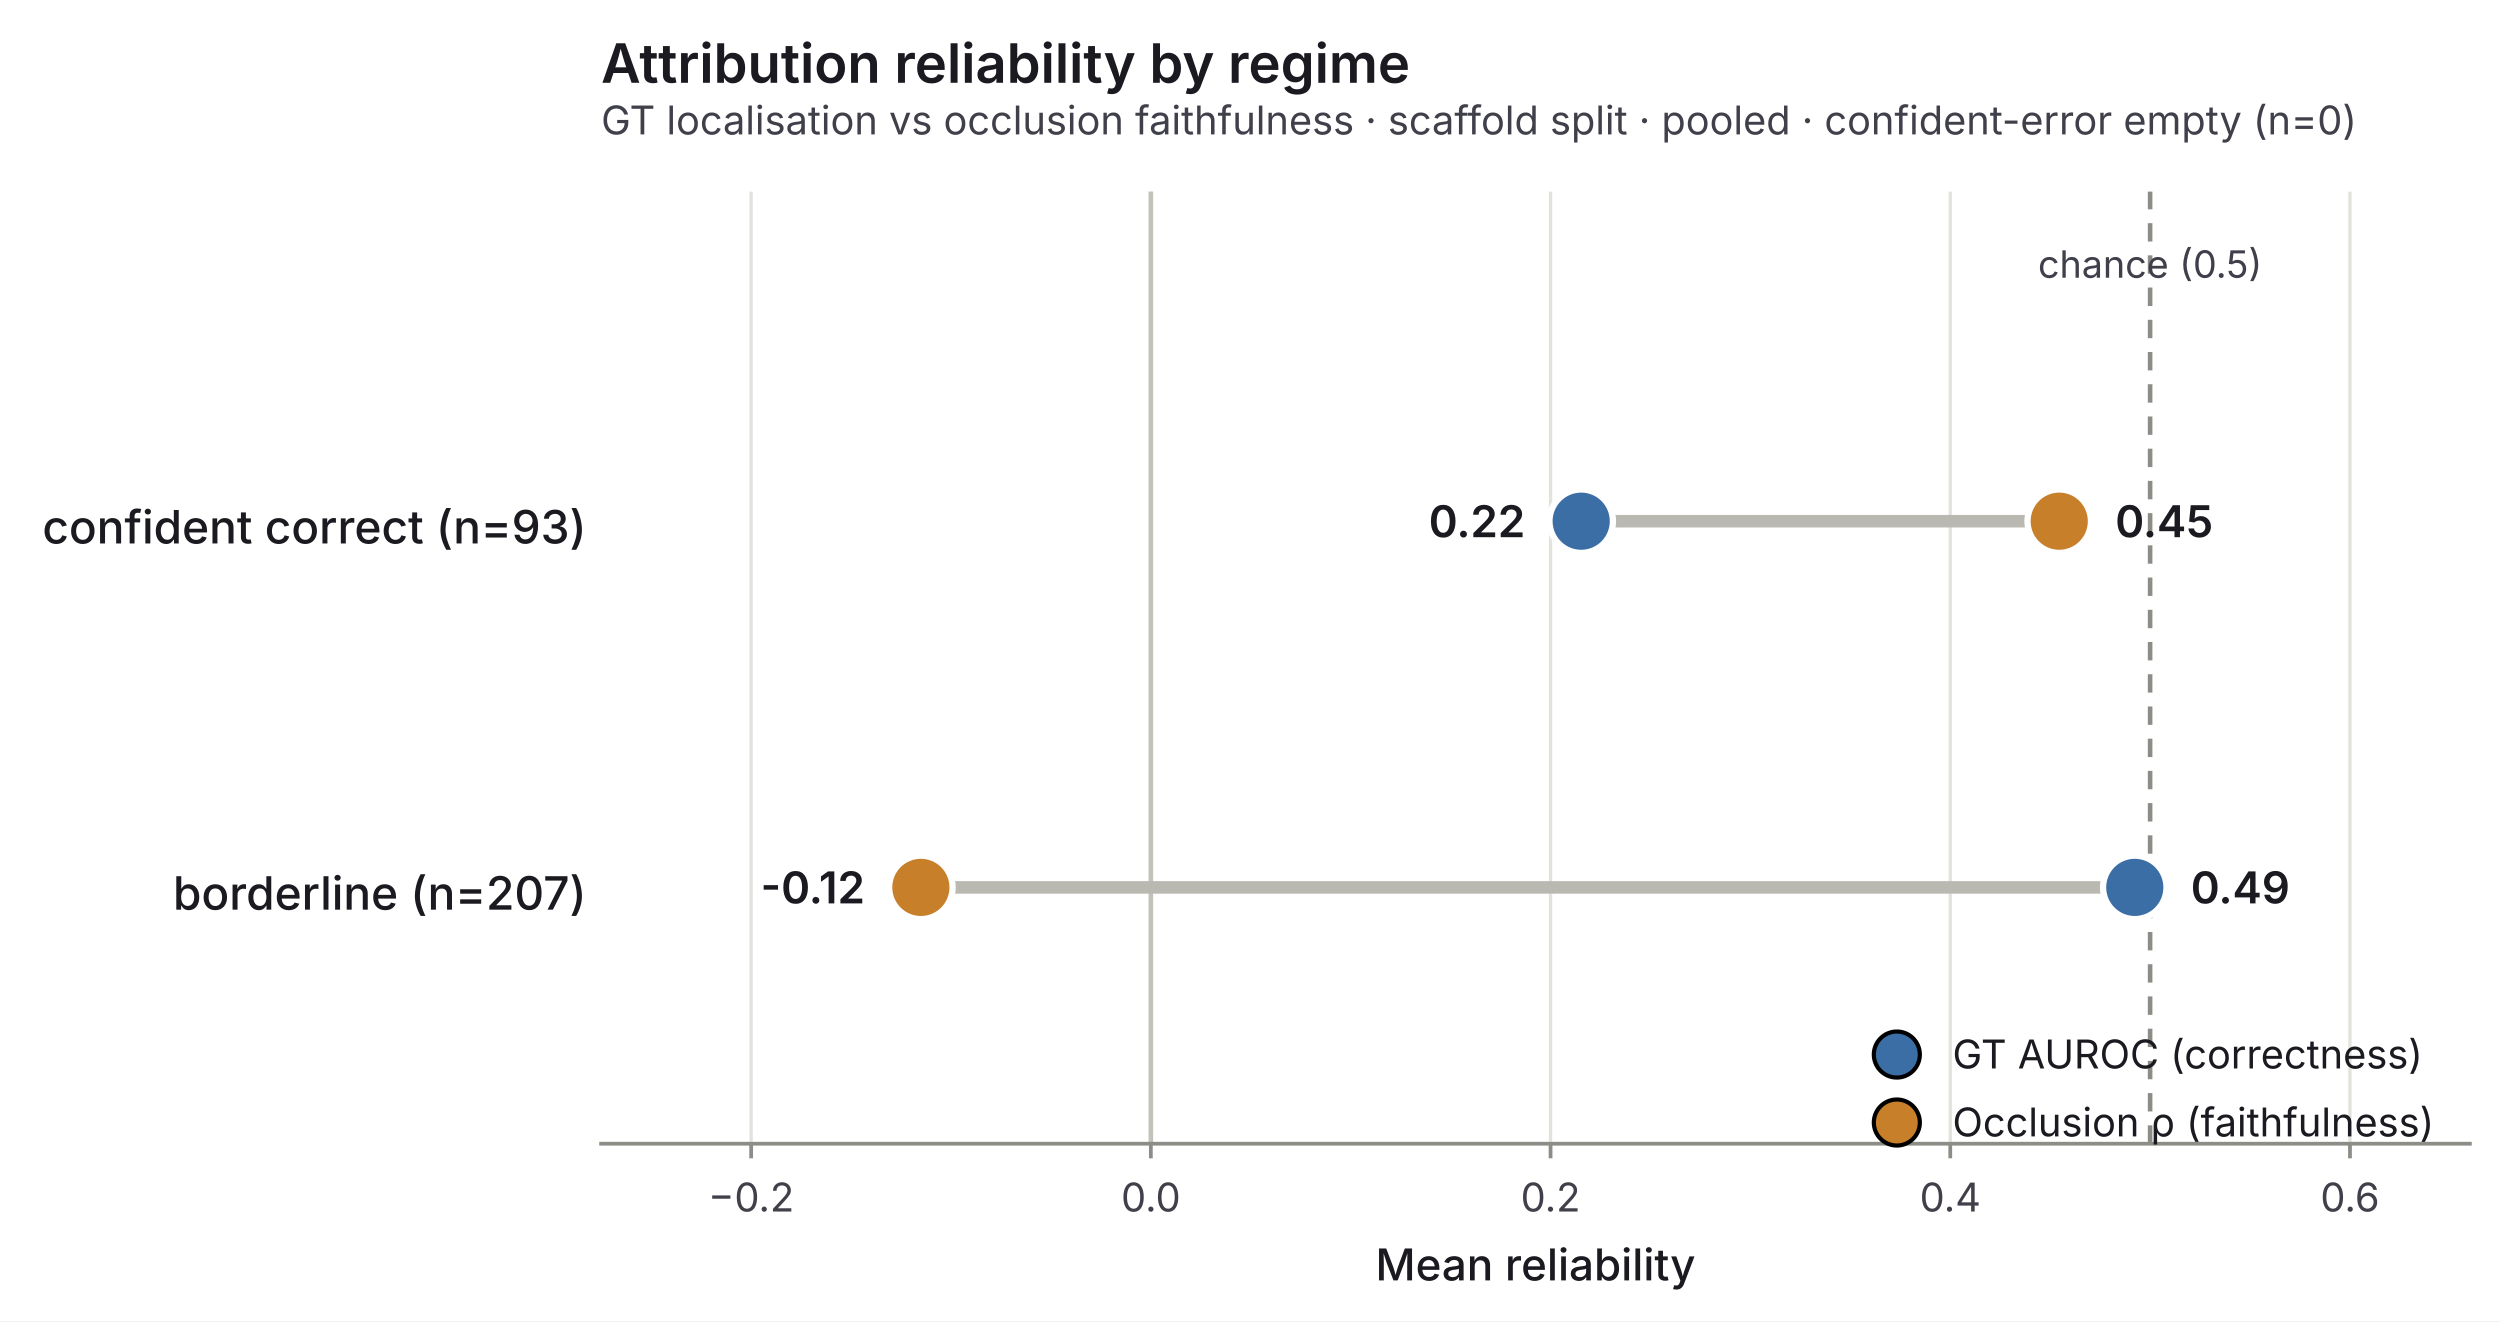
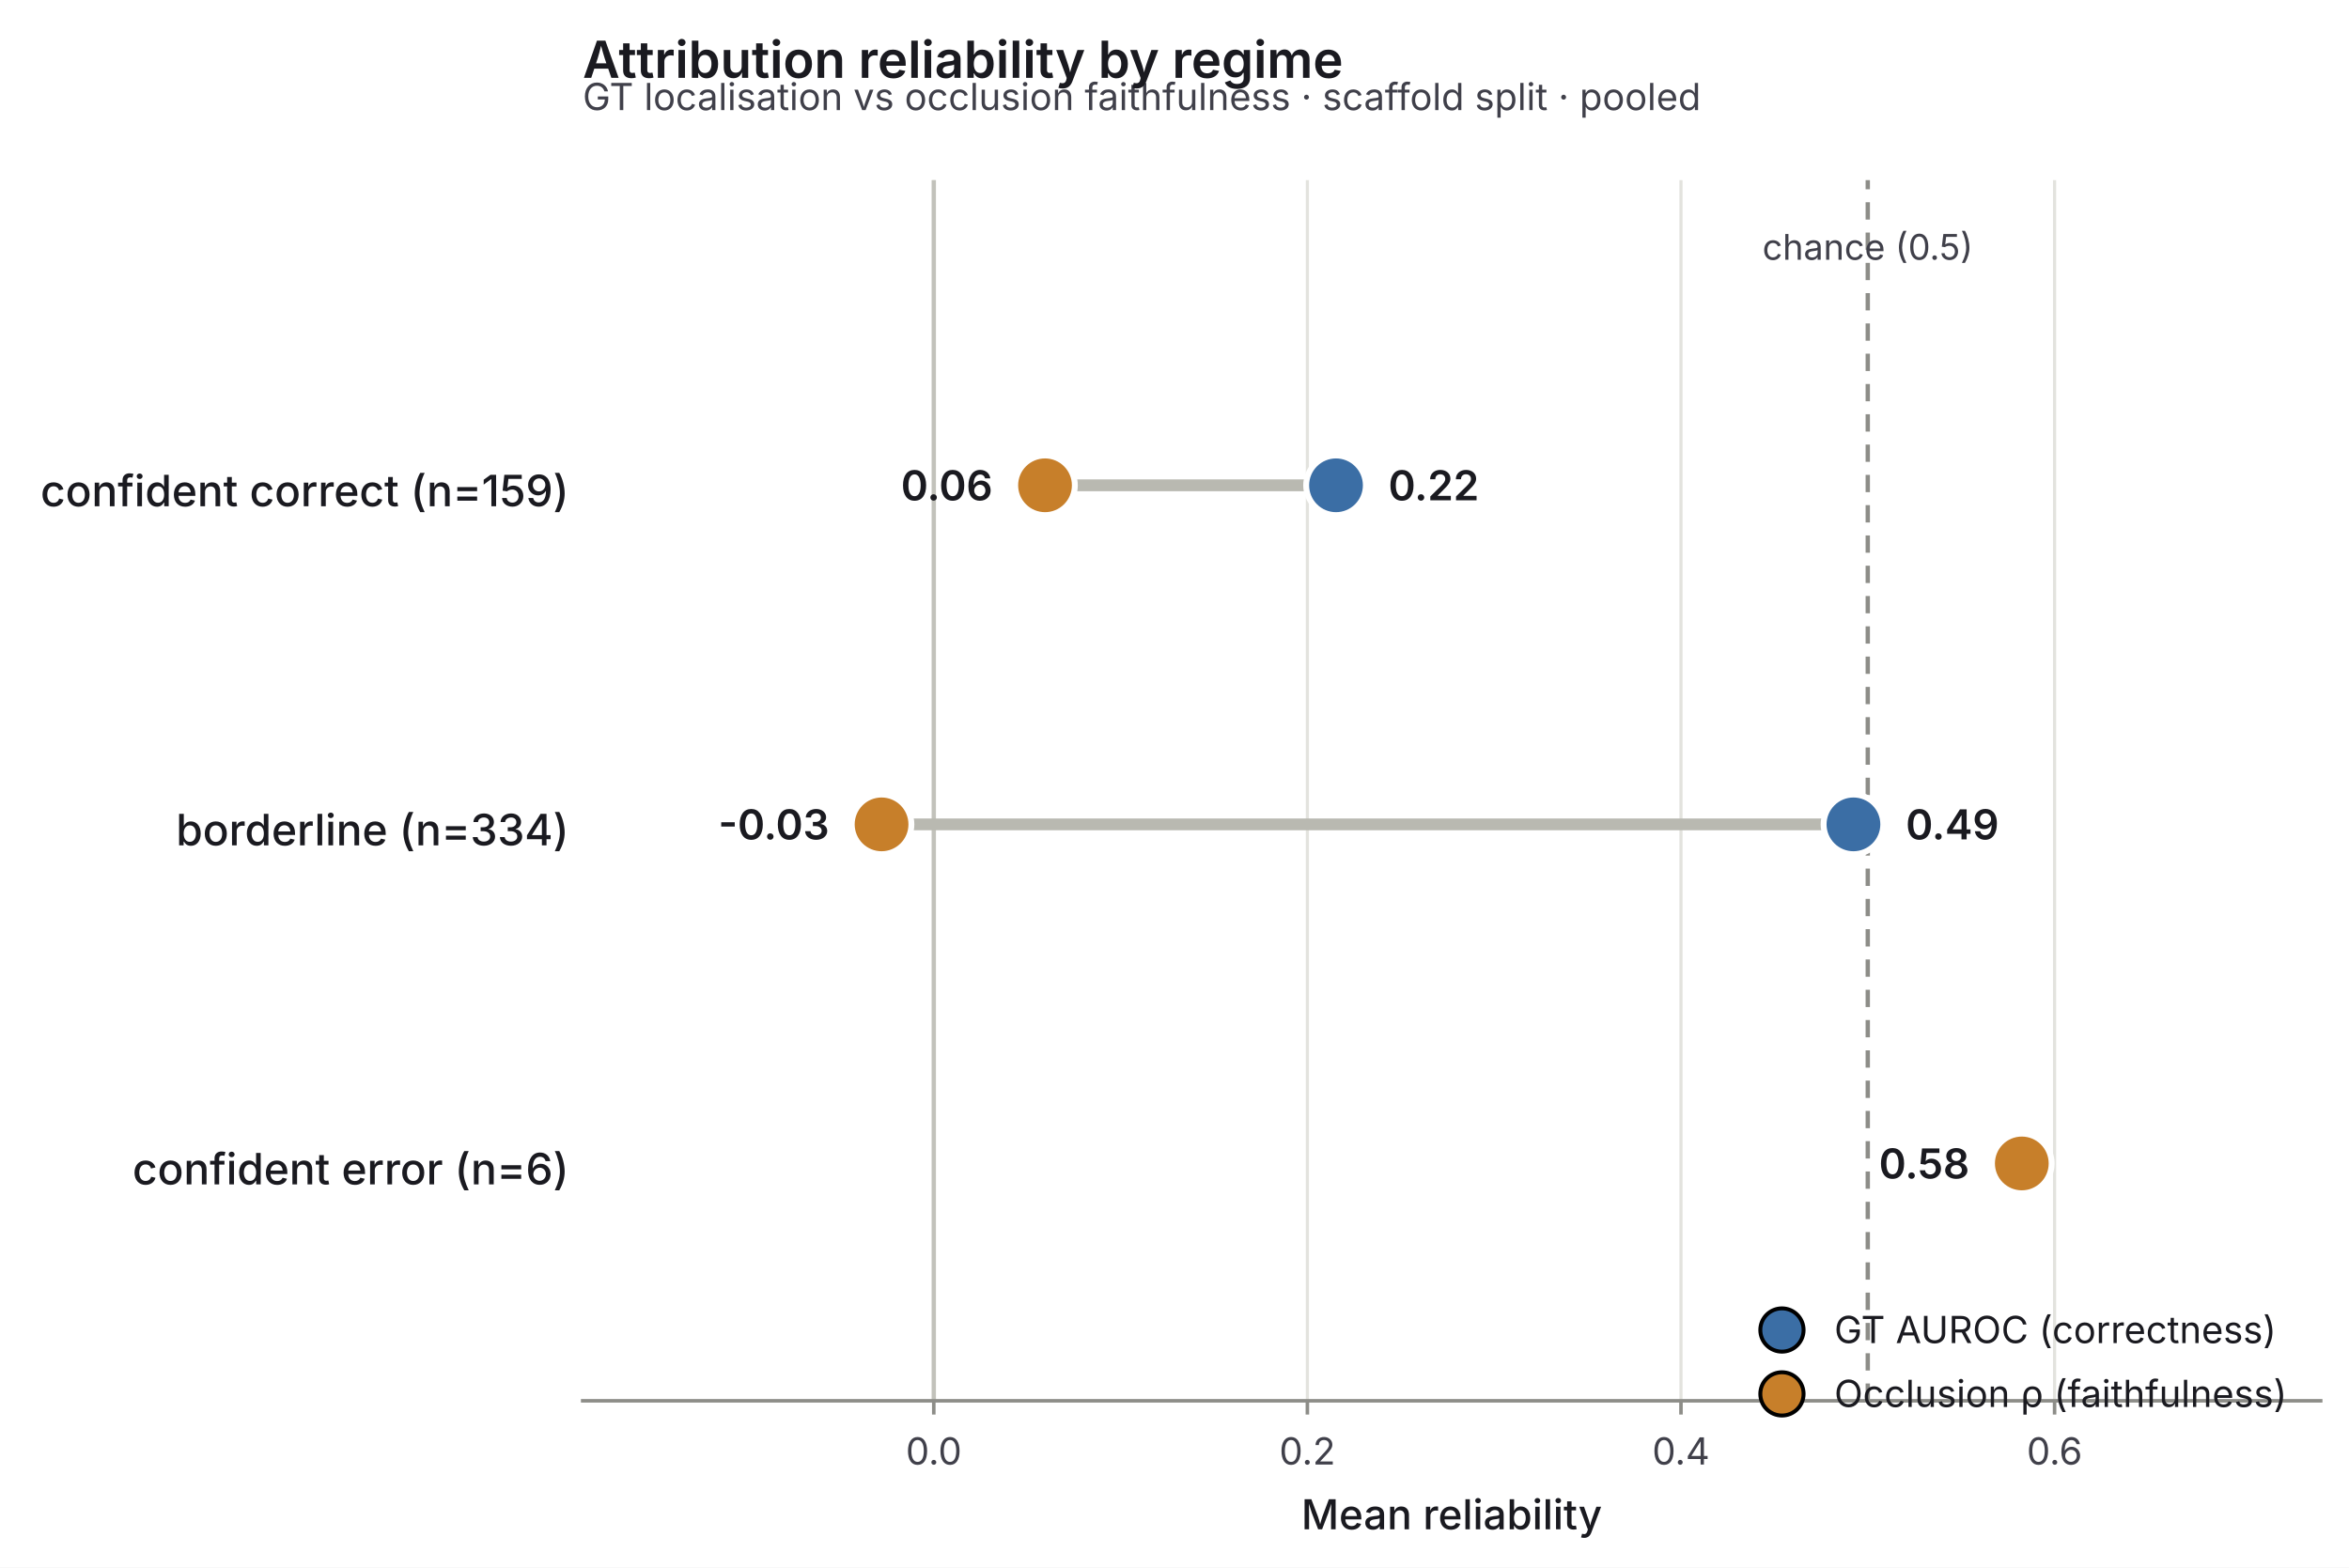
- <svg xmlns="http://www.w3.org/2000/svg" xmlns:xlink="http://www.w3.org/1999/xlink" width="597.44pt" height="315.72pt" viewBox="0 0 597.44 315.72" version="1.1">
+ <svg xmlns="http://www.w3.org/2000/svg" xmlns:xlink="http://www.w3.org/1999/xlink" width="597.107pt" height="398.52pt" viewBox="0 0 597.107 398.52" version="1.1">
  <defs>
    <style type="text/css">*{stroke-linejoin: round; stroke-linecap: butt}</style>
  </defs>
  <g id="figure_1">
    <g id="patch_1">
-       <path d="M 0 315.72  L 597.44 315.72  L 597.44 0  L 0 0  z " style="fill: #ffffff" />
+       <path d="M -0 398.52  L 597.107 398.52  L 597.107 0  L -0 0  z " style="fill: #ffffff" />
    </g>
    <g id="axes_1">
      <g id="patch_2">
-         <path d="M 143.65 273.321  L 590.24 273.321  L 590.24 45.794  L 143.65 45.794  z " style="fill: #ffffff" />
+         <path d="M 148.118 356.121  L 589.908 356.121  L 589.908 45.794  L 148.118 45.794  z " style="fill: #ffffff" />
      </g>
      <g id="matplotlib.axis_1">
        <g id="xtick_1">
          <g id="line2d_1">
-             <path d="M 179.505 273.321  L 179.505 45.794  " clip-path="url(#p90bd494d55)" style="fill: none; stroke: #e3e3de; stroke-width: 0.8; stroke-linecap: round" />
+             <path d="M 237.365 356.121  L 237.365 45.794  " clip-path="url(#p6168a1ffef)" style="fill: none; stroke: #e3e3de; stroke-width: 0.8; stroke-linecap: round" />
          </g>
          <g id="line2d_2">
            <defs>
-               <path id="m3210d989fd" d="M 0 0  L 0 3.5  " style="stroke: #8d8d88; stroke-width: 0.9" />
+               <path id="m3a06910fba" d="M 0 0  L 0 3.5  " style="stroke: #8d8d88; stroke-width: 0.9" />
            </defs>
            <g>
-               <use xlink:href="#m3210d989fd" x="179.505" y="273.321" style="fill: #8d8d88; stroke: #8d8d88; stroke-width: 0.9" />
+               <use xlink:href="#m3a06910fba" x="237.365" y="356.121" style="fill: #8d8d88; stroke: #8d8d88; stroke-width: 0.9" />
            </g>
          </g>
          <g id="text_1">
-             <text style="font-size: 9.5px; font-family: 'Inter', 'Liberation Sans', 'Arial', 'Helvetica', 'DejaVu Sans', sans-serif; text-anchor: middle; fill: #40404a" x="179.505" y="289.524" transform="rotate(-0 179.505 289.5239)">−0.2</text>
+             <text style="font-size: 9.5px; font-family: 'Inter', 'Liberation Sans', 'Arial', 'Helvetica', 'DejaVu Sans', sans-serif; text-anchor: middle; fill: #40404a" x="237.365" y="372.324" transform="rotate(-0 237.3649 372.3239)">0.0</text>
          </g>
        </g>
        <g id="xtick_2">
          <g id="line2d_3">
-             <path d="M 275.025 273.321  L 275.025 45.794  " clip-path="url(#p90bd494d55)" style="fill: none; stroke: #e3e3de; stroke-width: 0.8; stroke-linecap: round" />
+             <path d="M 332.331 356.121  L 332.331 45.794  " clip-path="url(#p6168a1ffef)" style="fill: none; stroke: #e3e3de; stroke-width: 0.8; stroke-linecap: round" />
          </g>
          <g id="line2d_4">
            <g>
-               <use xlink:href="#m3210d989fd" x="275.025" y="273.321" style="fill: #8d8d88; stroke: #8d8d88; stroke-width: 0.9" />
+               <use xlink:href="#m3a06910fba" x="332.331" y="356.121" style="fill: #8d8d88; stroke: #8d8d88; stroke-width: 0.9" />
            </g>
          </g>
          <g id="text_2">
-             <text style="font-size: 9.5px; font-family: 'Inter', 'Liberation Sans', 'Arial', 'Helvetica', 'DejaVu Sans', sans-serif; text-anchor: middle; fill: #40404a" x="275.025" y="289.524" transform="rotate(-0 275.0249 289.5239)">0.0</text>
+             <text style="font-size: 9.5px; font-family: 'Inter', 'Liberation Sans', 'Arial', 'Helvetica', 'DejaVu Sans', sans-serif; text-anchor: middle; fill: #40404a" x="332.331" y="372.324" transform="rotate(-0 332.3307 372.3239)">0.2</text>
          </g>
        </g>
        <g id="xtick_3">
          <g id="line2d_5">
-             <path d="M 370.545 273.321  L 370.545 45.794  " clip-path="url(#p90bd494d55)" style="fill: none; stroke: #e3e3de; stroke-width: 0.8; stroke-linecap: round" />
+             <path d="M 427.297 356.121  L 427.297 45.794  " clip-path="url(#p6168a1ffef)" style="fill: none; stroke: #e3e3de; stroke-width: 0.8; stroke-linecap: round" />
          </g>
          <g id="line2d_6">
            <g>
-               <use xlink:href="#m3210d989fd" x="370.545" y="273.321" style="fill: #8d8d88; stroke: #8d8d88; stroke-width: 0.9" />
+               <use xlink:href="#m3a06910fba" x="427.297" y="356.121" style="fill: #8d8d88; stroke: #8d8d88; stroke-width: 0.9" />
            </g>
          </g>
          <g id="text_3">
-             <text style="font-size: 9.5px; font-family: 'Inter', 'Liberation Sans', 'Arial', 'Helvetica', 'DejaVu Sans', sans-serif; text-anchor: middle; fill: #40404a" x="370.545" y="289.524" transform="rotate(-0 370.5448 289.5239)">0.2</text>
+             <text style="font-size: 9.5px; font-family: 'Inter', 'Liberation Sans', 'Arial', 'Helvetica', 'DejaVu Sans', sans-serif; text-anchor: middle; fill: #40404a" x="427.297" y="372.324" transform="rotate(-0 427.2965 372.3239)">0.4</text>
          </g>
        </g>
        <g id="xtick_4">
          <g id="line2d_7">
-             <path d="M 466.065 273.321  L 466.065 45.794  " clip-path="url(#p90bd494d55)" style="fill: none; stroke: #e3e3de; stroke-width: 0.8; stroke-linecap: round" />
+             <path d="M 522.262 356.121  L 522.262 45.794  " clip-path="url(#p6168a1ffef)" style="fill: none; stroke: #e3e3de; stroke-width: 0.8; stroke-linecap: round" />
          </g>
          <g id="line2d_8">
            <g>
-               <use xlink:href="#m3210d989fd" x="466.065" y="273.321" style="fill: #8d8d88; stroke: #8d8d88; stroke-width: 0.9" />
+               <use xlink:href="#m3a06910fba" x="522.262" y="356.121" style="fill: #8d8d88; stroke: #8d8d88; stroke-width: 0.9" />
            </g>
          </g>
          <g id="text_4">
-             <text style="font-size: 9.5px; font-family: 'Inter', 'Liberation Sans', 'Arial', 'Helvetica', 'DejaVu Sans', sans-serif; text-anchor: middle; fill: #40404a" x="466.065" y="289.524" transform="rotate(-0 466.0646 289.5239)">0.4</text>
-           </g>
-         </g>
-         <g id="xtick_5">
-           <g id="line2d_9">
-             <path d="M 561.585 273.321  L 561.585 45.794  " clip-path="url(#p90bd494d55)" style="fill: none; stroke: #e3e3de; stroke-width: 0.8; stroke-linecap: round" />
-           </g>
-           <g id="line2d_10">
-             <g>
-               <use xlink:href="#m3210d989fd" x="561.585" y="273.321" style="fill: #8d8d88; stroke: #8d8d88; stroke-width: 0.9" />
-             </g>
-           </g>
-           <g id="text_5">
-             <text style="font-size: 9.5px; font-family: 'Inter', 'Liberation Sans', 'Arial', 'Helvetica', 'DejaVu Sans', sans-serif; text-anchor: middle; fill: #40404a" x="561.585" y="289.524" transform="rotate(-0 561.5845 289.5239)">0.6</text>
-           </g>
-         </g>
-         <g id="text_6">
-           <text style="font-weight: 500; font-size: 10.5px; font-family: 'Inter', 'Liberation Sans', 'Arial', 'Helvetica', 'DejaVu Sans', sans-serif; text-anchor: middle; fill: #1a1a20" x="366.945" y="305.987" transform="rotate(-0 366.9455 305.9873)">Mean reliability</text>
+             <text style="font-size: 9.5px; font-family: 'Inter', 'Liberation Sans', 'Arial', 'Helvetica', 'DejaVu Sans', sans-serif; text-anchor: middle; fill: #40404a" x="522.262" y="372.324" transform="rotate(-0 522.2623 372.3239)">0.6</text>
+           </g>
+         </g>
+         <g id="text_5">
+           <text style="font-weight: 500; font-size: 10.5px; font-family: 'Inter', 'Liberation Sans', 'Arial', 'Helvetica', 'DejaVu Sans', sans-serif; text-anchor: middle; fill: #1a1a20" x="369.012" y="388.787" transform="rotate(-0 369.0125 388.7873)">Mean reliability</text>
        </g>
      </g>
      <g id="matplotlib.axis_2">
        <g id="ytick_1">
+           <g id="line2d_9" />
+           <g id="text_6">
+             <text style="font-weight: 500; font-size: 11px; font-family: 'Inter', 'Liberation Sans', 'Arial', 'Helvetica', 'DejaVu Sans', sans-serif; text-anchor: end; fill: #1a1a20" x="144.618" y="128.704" transform="rotate(-0 144.6175 128.7036)">confident correct  (n=159)</text>
+           </g>
+         </g>
+         <g id="ytick_2">
+           <g id="line2d_10" />
+           <g id="text_7">
+             <text style="font-weight: 500; font-size: 11px; font-family: 'Inter', 'Liberation Sans', 'Arial', 'Helvetica', 'DejaVu Sans', sans-serif; text-anchor: end; fill: #1a1a20" x="144.618" y="214.906" transform="rotate(-0 144.6175 214.9056)">borderline  (n=334)</text>
+           </g>
+         </g>
+         <g id="ytick_3">
          <g id="line2d_11" />
-           <g id="text_7">
-             <text style="font-weight: 500; font-size: 11px; font-family: 'Inter', 'Liberation Sans', 'Arial', 'Helvetica', 'DejaVu Sans', sans-serif; text-anchor: end; fill: #1a1a20" x="140.15" y="129.881" transform="rotate(-0 140.1505 129.8812)">confident correct  (n=93)</text>
-           </g>
-         </g>
-         <g id="ytick_2">
-           <g id="line2d_12" />
          <g id="text_8">
-             <text style="font-weight: 500; font-size: 11px; font-family: 'Inter', 'Liberation Sans', 'Arial', 'Helvetica', 'DejaVu Sans', sans-serif; text-anchor: end; fill: #1a1a20" x="140.15" y="217.392" transform="rotate(-0 140.1505 217.3916)">borderline  (n=207)</text>
-           </g>
-         </g>
+             <text style="font-weight: 500; font-size: 11px; font-family: 'Inter', 'Liberation Sans', 'Arial', 'Helvetica', 'DejaVu Sans', sans-serif; text-anchor: end; fill: #1a1a20" x="144.618" y="301.108" transform="rotate(-0 144.6175 301.1075)">confident error  (n=6)</text>
+           </g>
+         </g>
+       </g>
+       <g id="line2d_12">
+         <path d="M 237.365 356.121  L 237.365 45.794  " clip-path="url(#p6168a1ffef)" style="fill: none; stroke: #c2c2bb; stroke-width: 1.1; stroke-linecap: round" />
      </g>
      <g id="line2d_13">
-         <path d="M 275.025 273.321  L 275.025 45.794  " clip-path="url(#p90bd494d55)" style="fill: none; stroke: #c2c2bb; stroke-width: 1.1; stroke-linecap: round" />
+         <path d="M 474.779 356.121  L 474.779 45.794  " clip-path="url(#p6168a1ffef)" style="fill: none; stroke-dasharray: 4.4,3.3; stroke-dashoffset: 0; stroke: #8d8d88; stroke-width: 1.1" />
      </g>
      <g id="line2d_14">
-         <path d="M 513.825 273.321  L 513.825 45.794  " clip-path="url(#p90bd494d55)" style="fill: none; stroke-dasharray: 4.4,3.3; stroke-dashoffset: 0; stroke: #8d8d88; stroke-width: 1.1" />
+         <path d="M 339.609 123.376  L 265.64 123.376  " clip-path="url(#p6168a1ffef)" style="fill: none; stroke: #b9b9b1; stroke-width: 3; stroke-linecap: round" />
      </g>
      <g id="line2d_15">
-         <path d="M 377.866 124.553  L 492.106 124.553  " clip-path="url(#p90bd494d55)" style="fill: none; stroke: #b9b9b1; stroke-width: 3; stroke-linecap: round" />
+         <path d="M 471.138 209.577  L 224.09 209.577  " clip-path="url(#p6168a1ffef)" style="fill: none; stroke: #b9b9b1; stroke-width: 3; stroke-linecap: round" />
      </g>
      <g id="line2d_16">
-         <path d="M 510.162 212.064  L 220.066 212.064  " clip-path="url(#p90bd494d55)" style="fill: none; stroke: #b9b9b1; stroke-width: 3; stroke-linecap: round" />
+         <path d="M 513.935 295.779  " clip-path="url(#p6168a1ffef)" style="fill: none; stroke: #b9b9b1; stroke-width: 3; stroke-linecap: round" />
      </g>
      <g id="patch_3">
-         <path d="M 143.65 273.321  L 590.24 273.321  " style="fill: none; stroke: #8d8d88; stroke-width: 0.9; stroke-linejoin: miter; stroke-linecap: square" />
+         <path d="M 148.118 356.121  L 589.908 356.121  " style="fill: none; stroke: #8d8d88; stroke-width: 0.9; stroke-linejoin: miter; stroke-linecap: square" />
      </g>
      <g id="text_9">
-         <text style="font-size: 9px; font-family: 'Inter', 'Liberation Sans', 'Arial', 'Helvetica', 'DejaVu Sans', sans-serif; text-anchor: middle; fill: #40404a" x="513.825" y="66.376" transform="rotate(-0 513.8246 66.37556)">chance (0.5)</text>
+         <text style="font-size: 9px; font-family: 'Inter', 'Liberation Sans', 'Arial', 'Helvetica', 'DejaVu Sans', sans-serif; text-anchor: middle; fill: #40404a" x="474.779" y="66.035" transform="rotate(-0 474.7794 66.03536)">chance (0.5)</text>
      </g>
      <g id="text_10">
-         <text style="font-weight: 600; font-size: 10.5px; font-family: 'Inter', 'Liberation Sans', 'Arial', 'Helvetica', 'DejaVu Sans', sans-serif; text-anchor: end; fill: #1a1a20" x="364.493" y="128.373" transform="rotate(-0 364.4931 128.3727)">0.22</text>
+         <text style="font-weight: 600; font-size: 10.5px; font-family: 'Inter', 'Liberation Sans', 'Arial', 'Helvetica', 'DejaVu Sans', sans-serif; text-anchor: end; fill: #1a1a20" x="252.344" y="127.195" transform="rotate(-0 252.3443 127.1951)">0.06</text>
      </g>
      <g id="text_11">
-         <text style="font-weight: 600; font-size: 10.5px; font-family: 'Inter', 'Liberation Sans', 'Arial', 'Helvetica', 'DejaVu Sans', sans-serif; text-anchor: start; fill: #1a1a20" x="505.479" y="128.373" transform="rotate(-0 505.4792 128.3727)">0.45</text>
+         <text style="font-weight: 600; font-size: 10.5px; font-family: 'Inter', 'Liberation Sans', 'Arial', 'Helvetica', 'DejaVu Sans', sans-serif; text-anchor: start; fill: #1a1a20" x="352.905" y="127.195" transform="rotate(-0 352.9046 127.1951)">0.22</text>
      </g>
      <g id="text_12">
-         <text style="font-weight: 600; font-size: 10.5px; font-family: 'Inter', 'Liberation Sans', 'Arial', 'Helvetica', 'DejaVu Sans', sans-serif; text-anchor: end; fill: #1a1a20" x="206.694" y="215.883" transform="rotate(-0 206.6936 215.8831)">-0.12</text>
+         <text style="font-weight: 600; font-size: 10.5px; font-family: 'Inter', 'Liberation Sans', 'Arial', 'Helvetica', 'DejaVu Sans', sans-serif; text-anchor: end; fill: #1a1a20" x="210.795" y="213.397" transform="rotate(-0 210.7949 213.397)">-0.03</text>
      </g>
      <g id="text_13">
-         <text style="font-weight: 600; font-size: 10.5px; font-family: 'Inter', 'Liberation Sans', 'Arial', 'Helvetica', 'DejaVu Sans', sans-serif; text-anchor: start; fill: #1a1a20" x="523.535" y="215.883" transform="rotate(-0 523.535 215.8831)">0.49</text>
+         <text style="font-weight: 600; font-size: 10.5px; font-family: 'Inter', 'Liberation Sans', 'Arial', 'Helvetica', 'DejaVu Sans', sans-serif; text-anchor: start; fill: #1a1a20" x="484.434" y="213.397" transform="rotate(-0 484.4335 213.397)">0.49</text>
      </g>
      <g id="text_14">
-         <text style="font-size: 9.5px; font-family: 'Inter', 'Liberation Sans', 'Arial', 'Helvetica', 'DejaVu Sans', sans-serif; text-anchor: start; fill: #40404a" x="143.65" y="32.126" transform="rotate(-0 143.6505 32.12589)">GT localisation vs occlusion faithfulness · scaffold split · pooled · confident-error empty (n=0)</text>
+         <text style="font-weight: 600; font-size: 10.5px; font-family: 'Inter', 'Liberation Sans', 'Arial', 'Helvetica', 'DejaVu Sans', sans-serif; text-anchor: end; fill: #1a1a20" x="500.64" y="299.599" transform="rotate(-0 500.6397 299.599)">0.58</text>
      </g>
      <g id="text_15">
-         <text style="font-weight: 600; font-size: 13px; font-family: 'Inter', 'Liberation Sans', 'Arial', 'Helvetica', 'DejaVu Sans', sans-serif; text-anchor: start; fill: #1a1a20" x="143.65" y="19.794" transform="rotate(-0 143.6505 19.79375)">Attribution reliability by regime</text>
-       </g>
-       <g id="PathCollection_1">
-         <defs>
-           <path id="m7e62ff0ae1" d="M 0 7.583  C 2.011 7.583 3.94 6.784 5.362 5.362  C 6.784 3.94 7.583 2.011 7.583 0  C 7.583 -2.011 6.784 -3.94 5.362 -5.362  C 3.94 -6.784 2.011 -7.583 0 -7.583  C -2.011 -7.583 -3.94 -6.784 -5.362 -5.362  C -6.784 -3.94 -7.583 -2.011 -7.583 0  C -7.583 2.011 -6.784 3.94 -5.362 5.362  C -3.94 6.784 -2.011 7.583 0 7.583  z " style="stroke: #ffffff; stroke-width: 1.5" />
-         </defs>
-         <g clip-path="url(#p90bd494d55)">
-           <use xlink:href="#m7e62ff0ae1" x="377.866" y="124.553" style="fill: #3b6ea5; stroke: #ffffff; stroke-width: 1.5" />
-         </g>
-       </g>
-       <g id="PathCollection_2">
-         <defs>
-           <path id="meb985ab1d9" d="M 0 7.583  C 2.011 7.583 3.94 6.784 5.362 5.362  C 6.784 3.94 7.583 2.011 7.583 0  C 7.583 -2.011 6.784 -3.94 5.362 -5.362  C 3.94 -6.784 2.011 -7.583 0 -7.583  C -2.011 -7.583 -3.94 -6.784 -5.362 -5.362  C -6.784 -3.94 -7.583 -2.011 -7.583 0  C -7.583 2.011 -6.784 3.94 -5.362 5.362  C -3.94 6.784 -2.011 7.583 0 7.583  z " style="stroke: #ffffff; stroke-width: 1.5" />
-         </defs>
-         <g clip-path="url(#p90bd494d55)">
-           <use xlink:href="#meb985ab1d9" x="492.106" y="124.553" style="fill: #c77f2a; stroke: #ffffff; stroke-width: 1.5" />
-         </g>
-       </g>
-       <g id="PathCollection_3">
-         <g clip-path="url(#p90bd494d55)">
-           <use xlink:href="#m7e62ff0ae1" x="510.162" y="212.064" style="fill: #3b6ea5; stroke: #ffffff; stroke-width: 1.5" />
-         </g>
-       </g>
-       <g id="PathCollection_4">
-         <g clip-path="url(#p90bd494d55)">
-           <use xlink:href="#meb985ab1d9" x="220.066" y="212.064" style="fill: #c77f2a; stroke: #ffffff; stroke-width: 1.5" />
-         </g>
-       </g>
-       <g id="legend_1">
-         <g id="line2d_17">
-           <path d="M 443.798 252.011  L 453.298 252.011  L 462.798 252.011  " style="fill: none; stroke: #000000; stroke-opacity: 0; stroke-width: 1.9; stroke-linecap: round" />
+         <g id="text_16">
+           <text style="font-size: 9.5px; font-family: 'Inter', 'Liberation Sans', 'Arial', 'Helvetica', 'DejaVu Sans', sans-serif; text-anchor: start; fill: #40404a" x="148.118" y="27.986" transform="rotate(-0 148.1175 27.98589)">GT localisation vs occlusion faithfulness · scaffold split · pooled</text>
+         </g>
+         <g id="text_17">
+           <text style="font-weight: 600; font-size: 13px; font-family: 'Inter', 'Liberation Sans', 'Arial', 'Helvetica', 'DejaVu Sans', sans-serif; text-anchor: start; fill: #1a1a20" x="148.118" y="19.794" transform="rotate(-0 148.1175 19.79375)">Attribution reliability by regime</text>
+         </g>
+         <g id="PathCollection_1">
          <defs>
-             <path id="m42db5116d8" d="M 0 5.5  C 1.459 5.5 2.858 4.92 3.889 3.889  C 4.92 2.858 5.5 1.459 5.5 0  C 5.5 -1.459 4.92 -2.858 3.889 -3.889  C 2.858 -4.92 1.459 -5.5 0 -5.5  C -1.459 -5.5 -2.858 -4.92 -3.889 -3.889  C -4.92 -2.858 -5.5 -1.459 -5.5 0  C -5.5 1.459 -4.92 2.858 -3.889 3.889  C -2.858 4.92 -1.459 5.5 0 5.5  z " style="stroke: #000000" />
+             <path id="m630153bca7" d="M 0 7.583  C 2.011 7.583 3.94 6.784 5.362 5.362  C 6.784 3.94 7.583 2.011 7.583 0  C 7.583 -2.011 6.784 -3.94 5.362 -5.362  C 3.94 -6.784 2.011 -7.583 0 -7.583  C -2.011 -7.583 -3.94 -6.784 -5.362 -5.362  C -6.784 -3.94 -7.583 -2.011 -7.583 0  C -7.583 2.011 -6.784 3.94 -5.362 5.362  C -3.94 6.784 -2.011 7.583 0 7.583  z " style="stroke: #ffffff; stroke-width: 1.5" />
          </defs>
-           <g>
-             <use xlink:href="#m42db5116d8" x="453.298" y="252.011" style="fill: #3b6ea5; stroke: #000000" />
-           </g>
-         </g>
-         <g id="text_16">
-           <text style="font-size: 9.5px; font-family: 'Inter', 'Liberation Sans', 'Arial', 'Helvetica', 'DejaVu Sans', sans-serif; text-anchor: start; fill: #1a1a20" x="466.598" y="255.336" transform="rotate(-0 466.598 255.3357)">GT AUROC (correctness)</text>
-         </g>
-         <g id="line2d_18">
-           <path d="M 443.798 268.255  L 453.298 268.255  L 462.798 268.255  " style="fill: none; stroke: #000000; stroke-opacity: 0; stroke-width: 1.9; stroke-linecap: round" />
+           <g clip-path="url(#p6168a1ffef)">
+             <use xlink:href="#m630153bca7" x="339.609" y="123.376" style="fill: #3b6ea5; stroke: #ffffff; stroke-width: 1.5" />
+           </g>
+         </g>
+         <g id="PathCollection_2">
          <defs>
-             <path id="m2a44a87836" d="M 0 5.5  C 1.459 5.5 2.858 4.92 3.889 3.889  C 4.92 2.858 5.5 1.459 5.5 0  C 5.5 -1.459 4.92 -2.858 3.889 -3.889  C 2.858 -4.92 1.459 -5.5 0 -5.5  C -1.459 -5.5 -2.858 -4.92 -3.889 -3.889  C -4.92 -2.858 -5.5 -1.459 -5.5 0  C -5.5 1.459 -4.92 2.858 -3.889 3.889  C -2.858 4.92 -1.459 5.5 0 5.5  z " style="stroke: #000000" />
+             <path id="m8adbc12255" d="M 0 7.583  C 2.011 7.583 3.94 6.784 5.362 5.362  C 6.784 3.94 7.583 2.011 7.583 0  C 7.583 -2.011 6.784 -3.94 5.362 -5.362  C 3.94 -6.784 2.011 -7.583 0 -7.583  C -2.011 -7.583 -3.94 -6.784 -5.362 -5.362  C -6.784 -3.94 -7.583 -2.011 -7.583 0  C -7.583 2.011 -6.784 3.94 -5.362 5.362  C -3.94 6.784 -2.011 7.583 0 7.583  z " style="stroke: #ffffff; stroke-width: 1.5" />
          </defs>
-           <g>
-             <use xlink:href="#m2a44a87836" x="453.298" y="268.255" style="fill: #c77f2a; stroke: #000000" />
-           </g>
-         </g>
-         <g id="text_17">
-           <text style="font-size: 9.5px; font-family: 'Inter', 'Liberation Sans', 'Arial', 'Helvetica', 'DejaVu Sans', sans-serif; text-anchor: start; fill: #1a1a20" x="466.598" y="271.58" transform="rotate(-0 466.598 271.5804)">Occlusion ρ (faithfulness)</text>
+           <g clip-path="url(#p6168a1ffef)">
+             <use xlink:href="#m8adbc12255" x="265.64" y="123.376" style="fill: #c77f2a; stroke: #ffffff; stroke-width: 1.5" />
+           </g>
+         </g>
+         <g id="PathCollection_3">
+           <g clip-path="url(#p6168a1ffef)">
+             <use xlink:href="#m630153bca7" x="471.138" y="209.577" style="fill: #3b6ea5; stroke: #ffffff; stroke-width: 1.5" />
+           </g>
+         </g>
+         <g id="PathCollection_4">
+           <g clip-path="url(#p6168a1ffef)">
+             <use xlink:href="#m8adbc12255" x="224.09" y="209.577" style="fill: #c77f2a; stroke: #ffffff; stroke-width: 1.5" />
+           </g>
+         </g>
+         <g id="PathCollection_5">
+           <g clip-path="url(#p6168a1ffef)" />
+         </g>
+         <g id="PathCollection_6">
+           <g clip-path="url(#p6168a1ffef)">
+             <use xlink:href="#m8adbc12255" x="513.935" y="295.779" style="fill: #c77f2a; stroke: #ffffff; stroke-width: 1.5" />
+           </g>
+         </g>
+         <g id="legend_1">
+           <g id="line2d_17">
+             <path d="M 443.465 338.123  L 452.965 338.123  L 462.465 338.123  " style="fill: none; stroke: #000000; stroke-opacity: 0; stroke-width: 1.9; stroke-linecap: round" />
+             <defs>
+               <path id="m4ce918694f" d="M 0 5.5  C 1.459 5.5 2.858 4.92 3.889 3.889  C 4.92 2.858 5.5 1.459 5.5 0  C 5.5 -1.459 4.92 -2.858 3.889 -3.889  C 2.858 -4.92 1.459 -5.5 0 -5.5  C -1.459 -5.5 -2.858 -4.92 -3.889 -3.889  C -4.92 -2.858 -5.5 -1.459 -5.5 0  C -5.5 1.459 -4.92 2.858 -3.889 3.889  C -2.858 4.92 -1.459 5.5 0 5.5  z " style="stroke: #000000" />
+             </defs>
+             <g>
+               <use xlink:href="#m4ce918694f" x="452.965" y="338.123" style="fill: #3b6ea5; stroke: #000000" />
+             </g>
+           </g>
+           <g id="text_18">
+             <text style="font-size: 9.5px; font-family: 'Inter', 'Liberation Sans', 'Arial', 'Helvetica', 'DejaVu Sans', sans-serif; text-anchor: start; fill: #1a1a20" x="466.265" y="341.448" transform="rotate(-0 466.265 341.4477)">GT AUROC (correctness)</text>
+           </g>
+           <g id="line2d_18">
+             <path d="M 443.465 354.367  L 452.965 354.367  L 462.465 354.367  " style="fill: none; stroke: #000000; stroke-opacity: 0; stroke-width: 1.9; stroke-linecap: round" />
+             <defs>
+               <path id="m406a01b898" d="M 0 5.5  C 1.459 5.5 2.858 4.92 3.889 3.889  C 4.92 2.858 5.5 1.459 5.5 0  C 5.5 -1.459 4.92 -2.858 3.889 -3.889  C 2.858 -4.92 1.459 -5.5 0 -5.5  C -1.459 -5.5 -2.858 -4.92 -3.889 -3.889  C -4.92 -2.858 -5.5 -1.459 -5.5 0  C -5.5 1.459 -4.92 2.858 -3.889 3.889  C -2.858 4.92 -1.459 5.5 0 5.5  z " style="stroke: #000000" />
+             </defs>
+             <g>
+               <use xlink:href="#m406a01b898" x="452.965" y="354.367" style="fill: #c77f2a; stroke: #000000" />
+             </g>
+           </g>
+           <g id="text_19">
+             <text style="font-size: 9.5px; font-family: 'Inter', 'Liberation Sans', 'Arial', 'Helvetica', 'DejaVu Sans', sans-serif; text-anchor: start; fill: #1a1a20" x="466.265" y="357.692" transform="rotate(-0 466.265 357.6924)">Occlusion ρ (faithfulness)</text>
+           </g>
        </g>
      </g>
    </g>
+     <defs>
+       <clipPath id="p6168a1ffef">
+         <rect x="148.118" y="45.794" width="441.79" height="310.327" />
+       </clipPath>
+     </defs>
  </g>
-   <defs>
-     <clipPath id="p90bd494d55">
-       <rect x="143.65" y="45.794" width="446.59" height="227.527" />
-     </clipPath>
-   </defs>
</svg>
